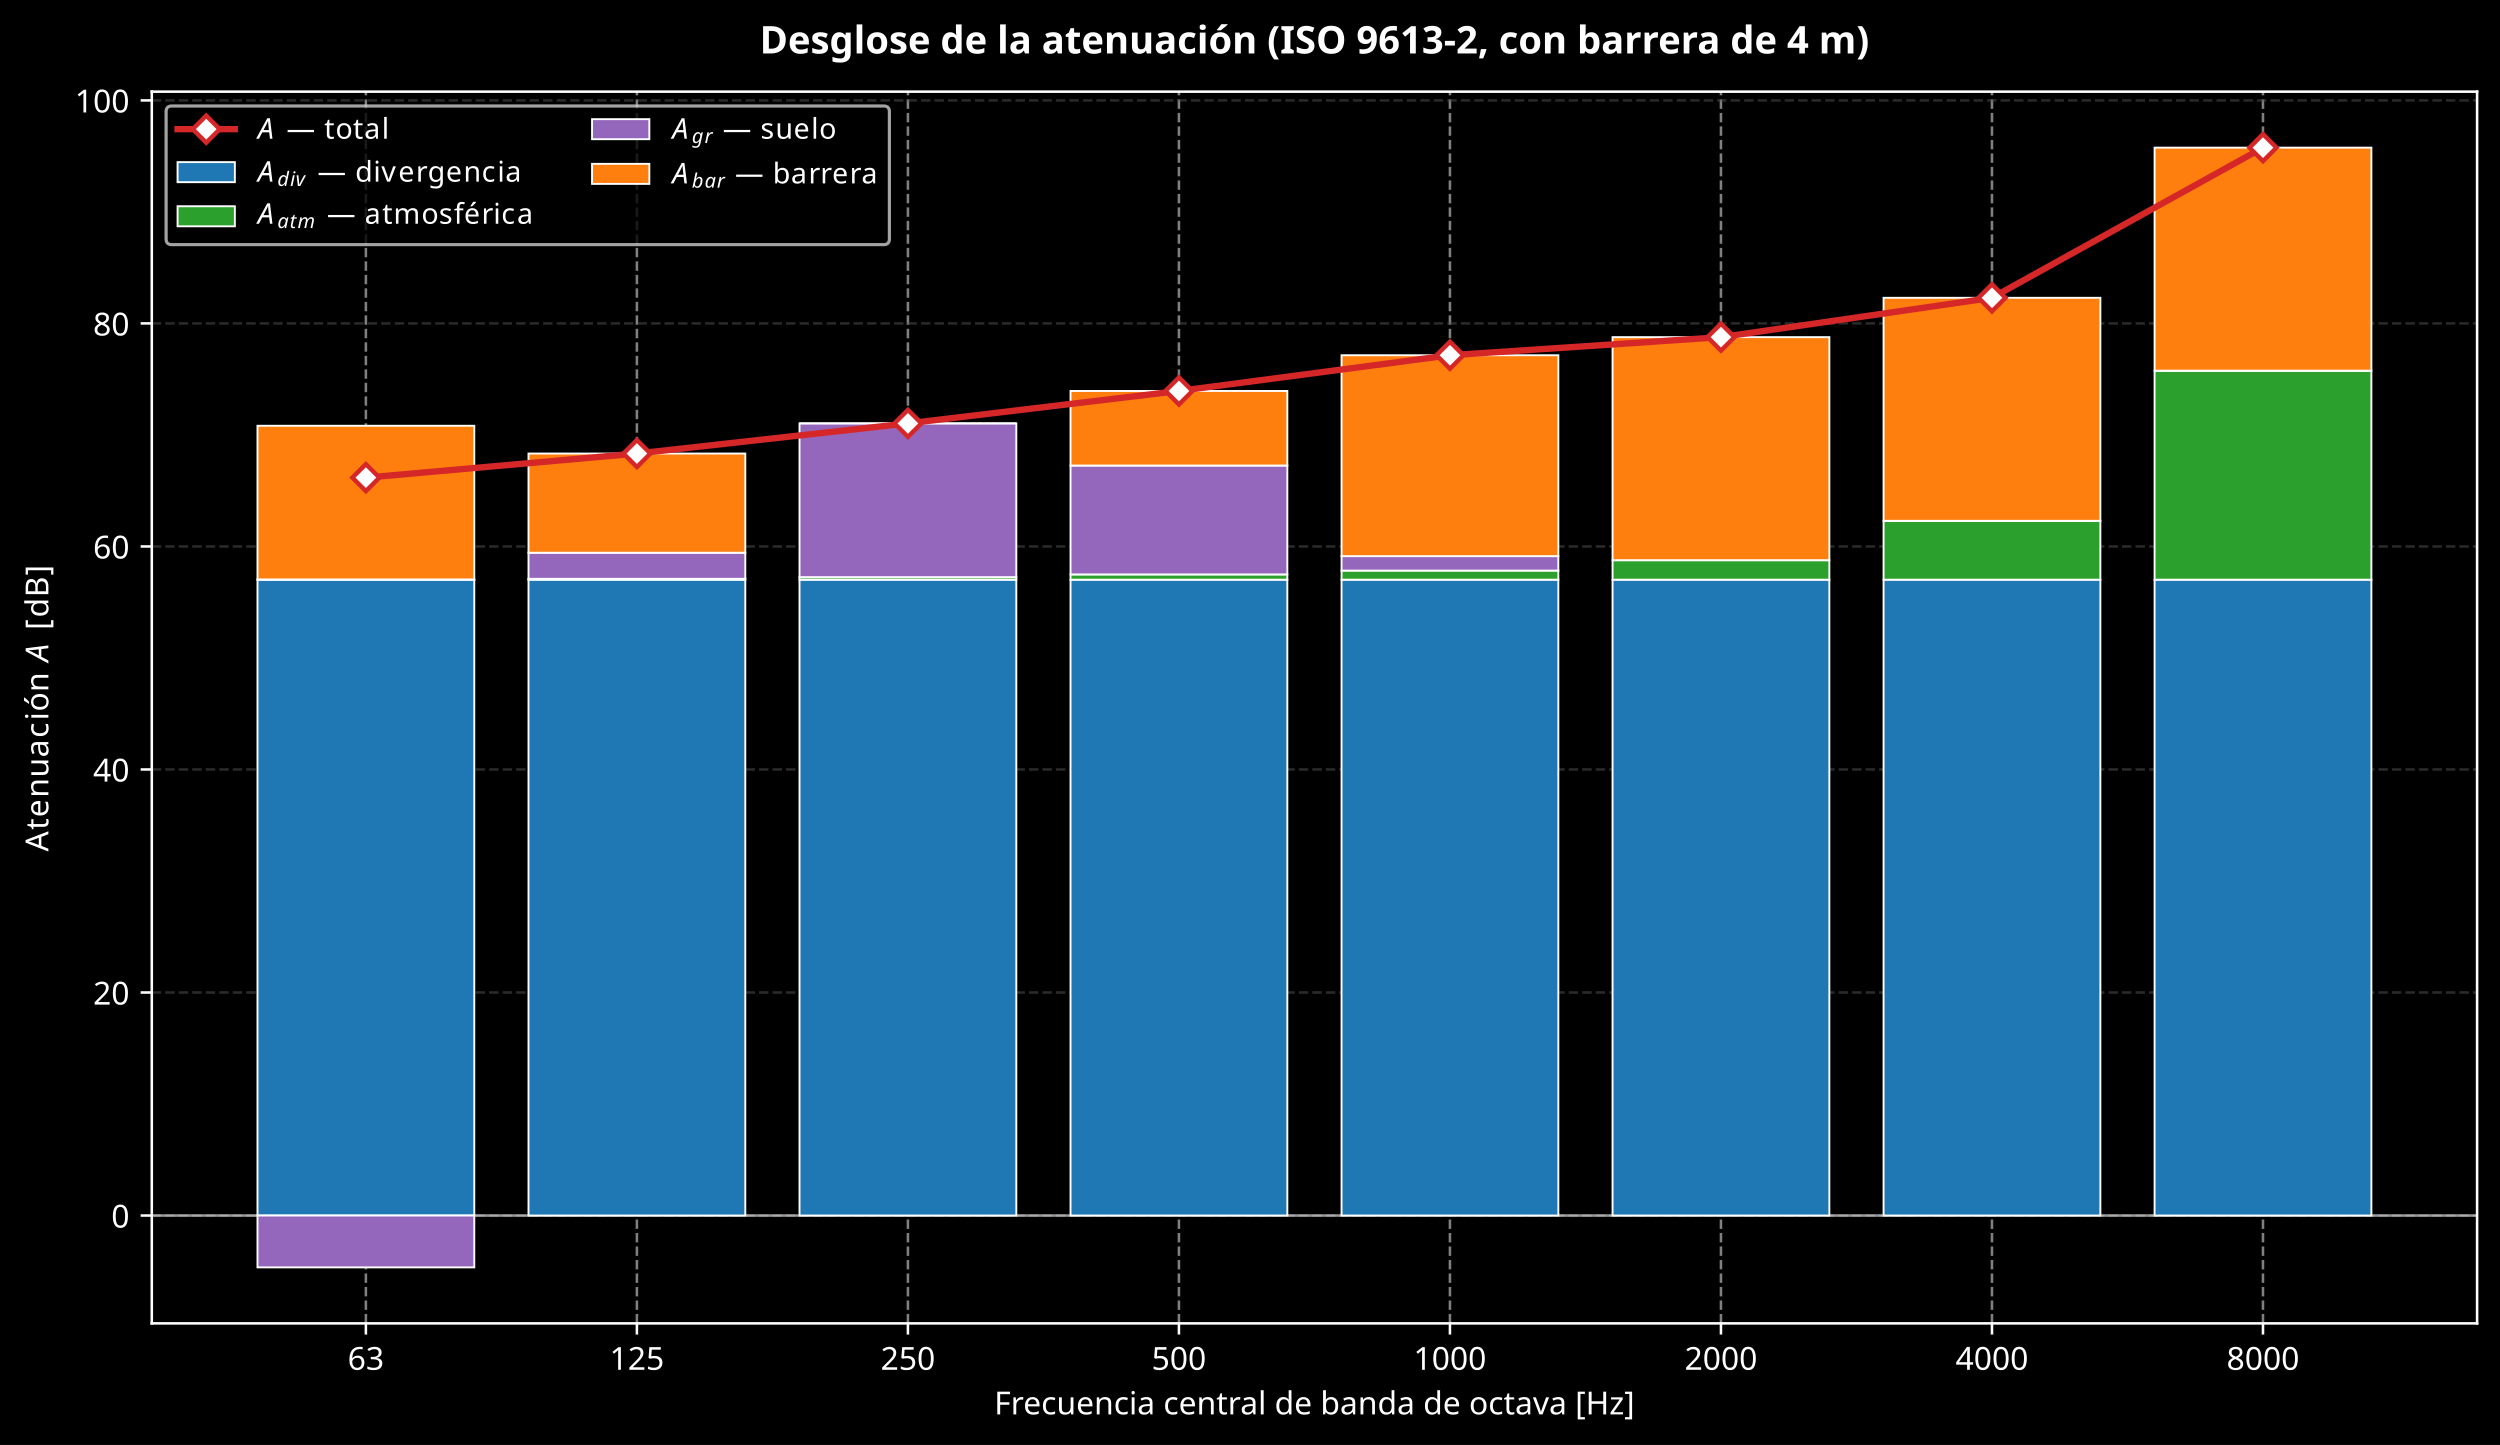
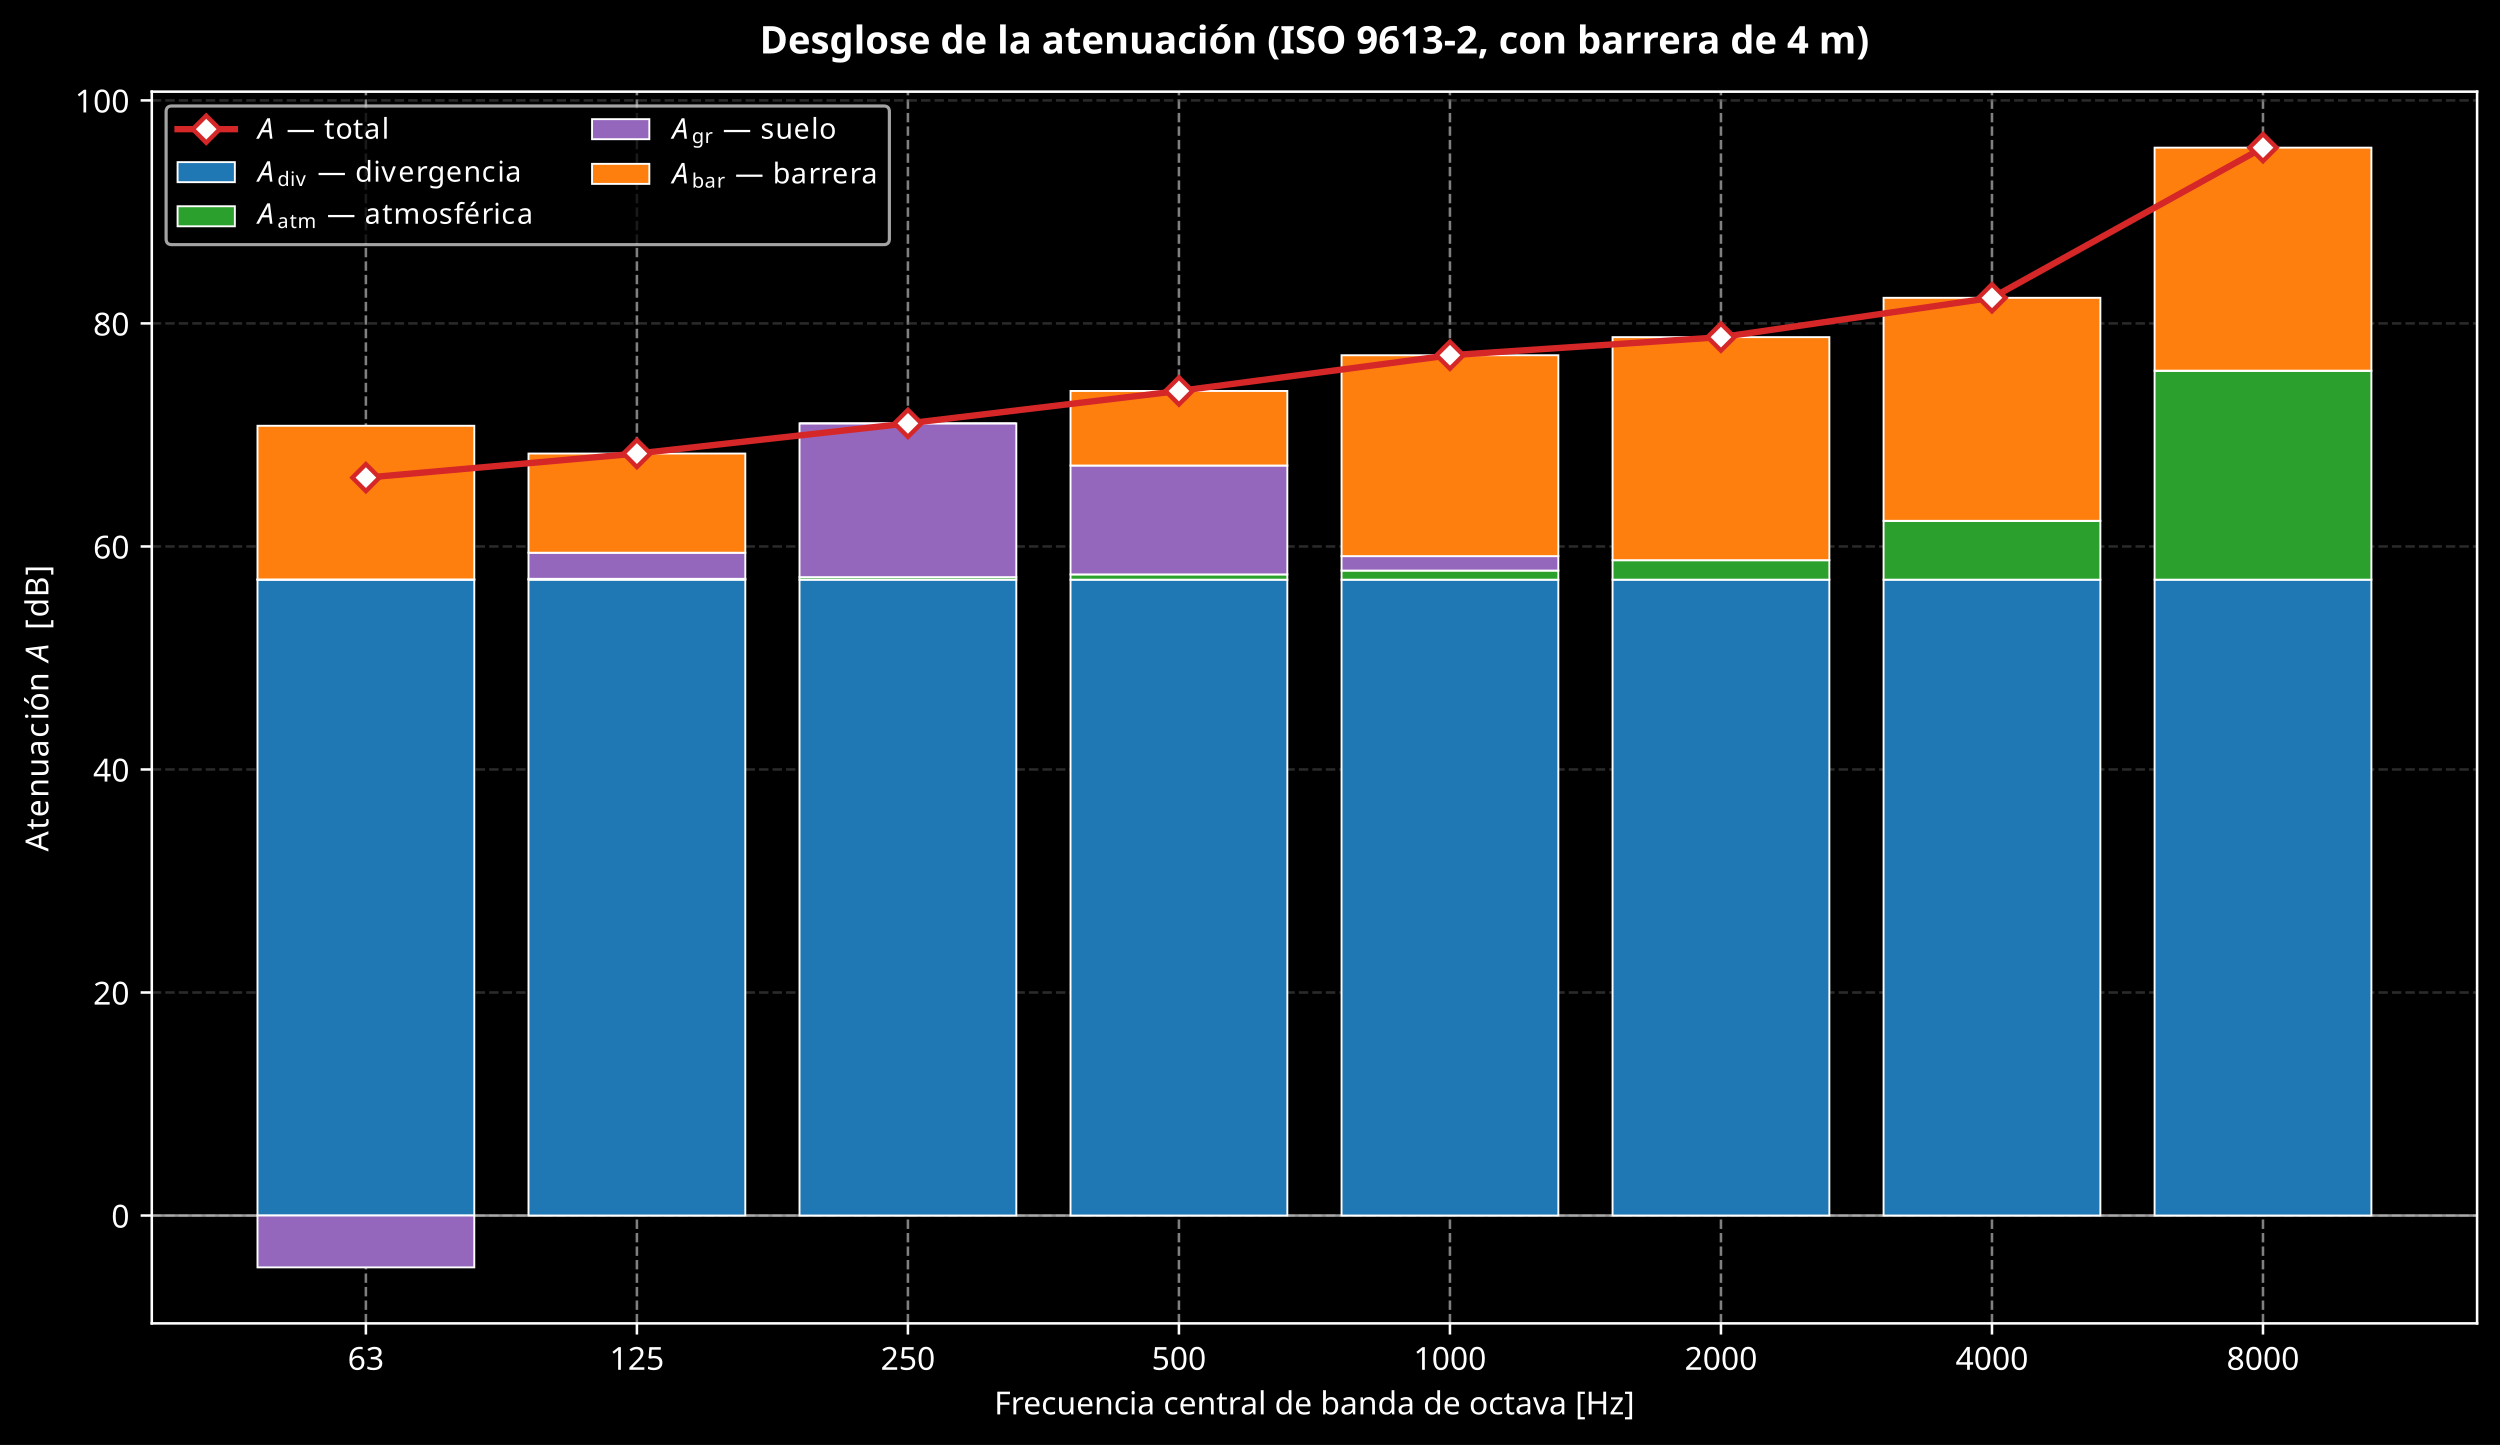
<svg xmlns="http://www.w3.org/2000/svg" xmlns:xlink="http://www.w3.org/1999/xlink" width="785.487pt" height="453.997pt" viewBox="0 0 785.487 453.997" version="1.1">
  <defs>
    <style type="text/css">*{stroke-linejoin: round; stroke-linecap: butt}</style>
  </defs>
  <g id="figure_1">
    <g id="patch_1">
      <path d="M 0 453.997  L 785.487 453.997  L 785.487 0  L 0 0  z " />
    </g>
    <g id="axes_1">
      <g id="patch_2">
        <path d="M 47.69 415.796  L 778.288 415.796  L 778.288 28.798  L 47.69 28.798  z " />
      </g>
      <g id="matplotlib.axis_1">
        <g id="xtick_1">
          <g id="line2d_1">
            <path d="M 114.959 415.796  L 114.959 28.798  " clip-path="url(#pddff5c7320)" style="fill: none; stroke-dasharray: 2.96,1.28; stroke-dashoffset: 0; stroke: #ffffff; stroke-opacity: 0.5; stroke-width: 0.8" />
          </g>
          <g id="line2d_2">
            <defs>
              <path id="m8d14ee1197" d="M 0 0  L 0 3.5  " style="stroke: #ffffff; stroke-width: 0.8" />
            </defs>
            <g>
              <use xlink:href="#m8d14ee1197" x="114.959" y="415.796" style="fill: #ffffff; stroke: #ffffff; stroke-width: 0.8" />
            </g>
          </g>
          <g id="text_1">
            <text style="font-size: 10px; font-family: sans-serif; text-anchor: middle; fill: #ffffff" x="114.959" y="430.393" transform="rotate(-0 114.9593 430.3934)">63</text>
          </g>
        </g>
        <g id="xtick_2">
          <g id="line2d_3">
            <path d="M 200.111 415.796  L 200.111 28.798  " clip-path="url(#pddff5c7320)" style="fill: none; stroke-dasharray: 2.96,1.28; stroke-dashoffset: 0; stroke: #ffffff; stroke-opacity: 0.5; stroke-width: 0.8" />
          </g>
          <g id="line2d_4">
            <g>
              <use xlink:href="#m8d14ee1197" x="200.111" y="415.796" style="fill: #ffffff; stroke: #ffffff; stroke-width: 0.8" />
            </g>
          </g>
          <g id="text_2">
            <text style="font-size: 10px; font-family: sans-serif; text-anchor: middle; fill: #ffffff" x="200.111" y="430.393" transform="rotate(-0 200.1106 430.3934)">125</text>
          </g>
        </g>
        <g id="xtick_3">
          <g id="line2d_5">
            <path d="M 285.262 415.796  L 285.262 28.798  " clip-path="url(#pddff5c7320)" style="fill: none; stroke-dasharray: 2.96,1.28; stroke-dashoffset: 0; stroke: #ffffff; stroke-opacity: 0.5; stroke-width: 0.8" />
          </g>
          <g id="line2d_6">
            <g>
              <use xlink:href="#m8d14ee1197" x="285.262" y="415.796" style="fill: #ffffff; stroke: #ffffff; stroke-width: 0.8" />
            </g>
          </g>
          <g id="text_3">
            <text style="font-size: 10px; font-family: sans-serif; text-anchor: middle; fill: #ffffff" x="285.262" y="430.393" transform="rotate(-0 285.2618 430.3934)">250</text>
          </g>
        </g>
        <g id="xtick_4">
          <g id="line2d_7">
            <path d="M 370.413 415.796  L 370.413 28.798  " clip-path="url(#pddff5c7320)" style="fill: none; stroke-dasharray: 2.96,1.28; stroke-dashoffset: 0; stroke: #ffffff; stroke-opacity: 0.5; stroke-width: 0.8" />
          </g>
          <g id="line2d_8">
            <g>
              <use xlink:href="#m8d14ee1197" x="370.413" y="415.796" style="fill: #ffffff; stroke: #ffffff; stroke-width: 0.8" />
            </g>
          </g>
          <g id="text_4">
            <text style="font-size: 10px; font-family: sans-serif; text-anchor: middle; fill: #ffffff" x="370.413" y="430.393" transform="rotate(-0 370.4131 430.3934)">500</text>
          </g>
        </g>
        <g id="xtick_5">
          <g id="line2d_9">
            <path d="M 455.564 415.796  L 455.564 28.798  " clip-path="url(#pddff5c7320)" style="fill: none; stroke-dasharray: 2.96,1.28; stroke-dashoffset: 0; stroke: #ffffff; stroke-opacity: 0.5; stroke-width: 0.8" />
          </g>
          <g id="line2d_10">
            <g>
              <use xlink:href="#m8d14ee1197" x="455.564" y="415.796" style="fill: #ffffff; stroke: #ffffff; stroke-width: 0.8" />
            </g>
          </g>
          <g id="text_5">
            <text style="font-size: 10px; font-family: sans-serif; text-anchor: middle; fill: #ffffff" x="455.564" y="430.393" transform="rotate(-0 455.5643 430.3934)">1000</text>
          </g>
        </g>
        <g id="xtick_6">
          <g id="line2d_11">
            <path d="M 540.716 415.796  L 540.716 28.798  " clip-path="url(#pddff5c7320)" style="fill: none; stroke-dasharray: 2.96,1.28; stroke-dashoffset: 0; stroke: #ffffff; stroke-opacity: 0.5; stroke-width: 0.8" />
          </g>
          <g id="line2d_12">
            <g>
              <use xlink:href="#m8d14ee1197" x="540.716" y="415.796" style="fill: #ffffff; stroke: #ffffff; stroke-width: 0.8" />
            </g>
          </g>
          <g id="text_6">
            <text style="font-size: 10px; font-family: sans-serif; text-anchor: middle; fill: #ffffff" x="540.716" y="430.393" transform="rotate(-0 540.7155 430.3934)">2000</text>
          </g>
        </g>
        <g id="xtick_7">
          <g id="line2d_13">
            <path d="M 625.867 415.796  L 625.867 28.798  " clip-path="url(#pddff5c7320)" style="fill: none; stroke-dasharray: 2.96,1.28; stroke-dashoffset: 0; stroke: #ffffff; stroke-opacity: 0.5; stroke-width: 0.8" />
          </g>
          <g id="line2d_14">
            <g>
              <use xlink:href="#m8d14ee1197" x="625.867" y="415.796" style="fill: #ffffff; stroke: #ffffff; stroke-width: 0.8" />
            </g>
          </g>
          <g id="text_7">
            <text style="font-size: 10px; font-family: sans-serif; text-anchor: middle; fill: #ffffff" x="625.867" y="430.393" transform="rotate(-0 625.8668 430.3934)">4000</text>
          </g>
        </g>
        <g id="xtick_8">
          <g id="line2d_15">
            <path d="M 711.018 415.796  L 711.018 28.798  " clip-path="url(#pddff5c7320)" style="fill: none; stroke-dasharray: 2.96,1.28; stroke-dashoffset: 0; stroke: #ffffff; stroke-opacity: 0.5; stroke-width: 0.8" />
          </g>
          <g id="line2d_16">
            <g>
              <use xlink:href="#m8d14ee1197" x="711.018" y="415.796" style="fill: #ffffff; stroke: #ffffff; stroke-width: 0.8" />
            </g>
          </g>
          <g id="text_8">
            <text style="font-size: 10px; font-family: sans-serif; text-anchor: middle; fill: #ffffff" x="711.018" y="430.393" transform="rotate(-0 711.018 430.3934)">8000</text>
          </g>
        </g>
        <g id="text_9">
          <text style="font-size: 10px; font-family: sans-serif; text-anchor: middle; fill: #ffffff" x="412.989" y="444.394" transform="rotate(-0 412.9887 444.3942)">Frecuencia central de banda de octava [Hz]</text>
        </g>
      </g>
      <g id="matplotlib.axis_2">
        <g id="ytick_1">
          <g id="line2d_17">
            <path d="M 47.69 381.913  L 778.288 381.913  " clip-path="url(#pddff5c7320)" style="fill: none; stroke-dasharray: 2.96,1.28; stroke-dashoffset: 0; stroke: #555555; stroke-opacity: 0.5; stroke-width: 0.8" />
          </g>
          <g id="line2d_18">
            <defs>
              <path id="m5e07181663" d="M 0 0  L -3.5 0  " style="stroke: #ffffff; stroke-width: 0.8" />
            </defs>
            <g>
              <use xlink:href="#m5e07181663" x="47.69" y="381.913" style="fill: #ffffff; stroke: #ffffff; stroke-width: 0.8" />
            </g>
          </g>
          <g id="text_10">
            <text style="font-size: 10px; font-family: sans-serif; text-anchor: end; fill: #ffffff" x="40.69" y="385.712" transform="rotate(-0 40.68984 385.7117)">0</text>
          </g>
        </g>
        <g id="ytick_2">
          <g id="line2d_19">
            <path d="M 47.69 311.839  L 778.288 311.839  " clip-path="url(#pddff5c7320)" style="fill: none; stroke-dasharray: 2.96,1.28; stroke-dashoffset: 0; stroke: #555555; stroke-opacity: 0.5; stroke-width: 0.8" />
          </g>
          <g id="line2d_20">
            <g>
              <use xlink:href="#m5e07181663" x="47.69" y="311.839" style="fill: #ffffff; stroke: #ffffff; stroke-width: 0.8" />
            </g>
          </g>
          <g id="text_11">
            <text style="font-size: 10px; font-family: sans-serif; text-anchor: end; fill: #ffffff" x="40.69" y="315.638" transform="rotate(-0 40.68984 315.6381)">20</text>
          </g>
        </g>
        <g id="ytick_3">
          <g id="line2d_21">
            <path d="M 47.69 241.766  L 778.288 241.766  " clip-path="url(#pddff5c7320)" style="fill: none; stroke-dasharray: 2.96,1.28; stroke-dashoffset: 0; stroke: #555555; stroke-opacity: 0.5; stroke-width: 0.8" />
          </g>
          <g id="line2d_22">
            <g>
              <use xlink:href="#m5e07181663" x="47.69" y="241.766" style="fill: #ffffff; stroke: #ffffff; stroke-width: 0.8" />
            </g>
          </g>
          <g id="text_12">
            <text style="font-size: 10px; font-family: sans-serif; text-anchor: end; fill: #ffffff" x="40.69" y="245.565" transform="rotate(-0 40.68984 245.5646)">40</text>
          </g>
        </g>
        <g id="ytick_4">
          <g id="line2d_23">
            <path d="M 47.69 171.692  L 778.288 171.692  " clip-path="url(#pddff5c7320)" style="fill: none; stroke-dasharray: 2.96,1.28; stroke-dashoffset: 0; stroke: #555555; stroke-opacity: 0.5; stroke-width: 0.8" />
          </g>
          <g id="line2d_24">
            <g>
              <use xlink:href="#m5e07181663" x="47.69" y="171.692" style="fill: #ffffff; stroke: #ffffff; stroke-width: 0.8" />
            </g>
          </g>
          <g id="text_13">
            <text style="font-size: 10px; font-family: sans-serif; text-anchor: end; fill: #ffffff" x="40.69" y="175.491" transform="rotate(-0 40.68984 175.491)">60</text>
          </g>
        </g>
        <g id="ytick_5">
          <g id="line2d_25">
            <path d="M 47.69 101.619  L 778.288 101.619  " clip-path="url(#pddff5c7320)" style="fill: none; stroke-dasharray: 2.96,1.28; stroke-dashoffset: 0; stroke: #555555; stroke-opacity: 0.5; stroke-width: 0.8" />
          </g>
          <g id="line2d_26">
            <g>
              <use xlink:href="#m5e07181663" x="47.69" y="101.619" style="fill: #ffffff; stroke: #ffffff; stroke-width: 0.8" />
            </g>
          </g>
          <g id="text_14">
            <text style="font-size: 10px; font-family: sans-serif; text-anchor: end; fill: #ffffff" x="40.69" y="105.417" transform="rotate(-0 40.68984 105.4174)">80</text>
          </g>
        </g>
        <g id="ytick_6">
          <g id="line2d_27">
            <path d="M 47.69 31.545  L 778.288 31.545  " clip-path="url(#pddff5c7320)" style="fill: none; stroke-dasharray: 2.96,1.28; stroke-dashoffset: 0; stroke: #555555; stroke-opacity: 0.5; stroke-width: 0.8" />
          </g>
          <g id="line2d_28">
            <g>
              <use xlink:href="#m5e07181663" x="47.69" y="31.545" style="fill: #ffffff; stroke: #ffffff; stroke-width: 0.8" />
            </g>
          </g>
          <g id="text_15">
            <text style="font-size: 10px; font-family: sans-serif; text-anchor: end; fill: #ffffff" x="40.69" y="35.344" transform="rotate(-0 40.68984 35.34386)">100</text>
          </g>
        </g>
        <g id="text_16">
          <g style="fill: #ffffff" transform="translate(15.2 267.547) rotate(-90)">
            <text>
              <tspan x="0" y="-0" style="font-size: 10px; font-family: sans-serif; fill: #ffffff">A</tspan>
              <tspan x="6.841" y="-0" style="font-size: 10px; font-family: sans-serif; fill: #ffffff">t</tspan>
              <tspan x="10.762" y="-0" style="font-size: 10px; font-family: sans-serif; fill: #ffffff">e</tspan>
              <tspan x="16.914" y="-0" style="font-size: 10px; font-family: sans-serif; fill: #ffffff">n</tspan>
              <tspan x="23.252" y="-0" style="font-size: 10px; font-family: sans-serif; fill: #ffffff">u</tspan>
              <tspan x="29.59" y="-0" style="font-size: 10px; font-family: sans-serif; fill: #ffffff">a</tspan>
              <tspan x="35.718" y="-0" style="font-size: 10px; font-family: sans-serif; fill: #ffffff">c</tspan>
              <tspan x="41.216" y="-0" style="font-size: 10px; font-family: sans-serif; fill: #ffffff">i</tspan>
              <tspan x="43.994" y="-0" style="font-size: 10px; font-family: sans-serif; fill: #ffffff">ó</tspan>
              <tspan x="50.112" y="-0" style="font-size: 10px; font-family: sans-serif; fill: #ffffff">n</tspan>
              <tspan x="56.45" y="-0" style="font-size: 10px; font-family: sans-serif; fill: #ffffff"> </tspan>
              <tspan x="66.47" y="-0" style="font-size: 10px; font-family: sans-serif; fill: #ffffff"> </tspan>
              <tspan x="69.648" y="-0" style="font-size: 10px; font-family: sans-serif; fill: #ffffff">[</tspan>
              <tspan x="73.55" y="-0" style="font-size: 10px; font-family: sans-serif; fill: #ffffff">d</tspan>
              <tspan x="79.897" y="-0" style="font-size: 10px; font-family: sans-serif; fill: #ffffff">B</tspan>
              <tspan x="86.758" y="-0" style="font-size: 10px; font-family: sans-serif; fill: #ffffff">]</tspan>
              <tspan x="59.629" y="-0" style="font-style: oblique; font-size: 10px; font-family: sans-serif; fill: #ffffff">A</tspan>
            </text>
          </g>
        </g>
      </g>
      <g id="line2d_29">
        <path d="M 47.69 381.913  L 778.288 381.913  " clip-path="url(#pddff5c7320)" style="fill: none; stroke: #ffffff; stroke-opacity: 0.6; stroke-width: 0.8; stroke-linecap: square" />
      </g>
      <g id="patch_3">
        <path d="M 47.69 415.796  L 47.69 28.798  " style="fill: none; stroke: #ffffff; stroke-width: 0.8; stroke-linejoin: miter; stroke-linecap: square" />
      </g>
      <g id="patch_4">
        <path d="M 778.288 415.796  L 778.288 28.798  " style="fill: none; stroke: #ffffff; stroke-width: 0.8; stroke-linejoin: miter; stroke-linecap: square" />
      </g>
      <g id="patch_5">
        <path d="M 47.69 415.796  L 778.288 415.796  " style="fill: none; stroke: #ffffff; stroke-width: 0.8; stroke-linejoin: miter; stroke-linecap: square" />
      </g>
      <g id="patch_6">
        <path d="M 47.69 28.798  L 778.288 28.798  " style="fill: none; stroke: #ffffff; stroke-width: 0.8; stroke-linejoin: miter; stroke-linecap: square" />
      </g>
      <g id="patch_7">
        <path d="M 80.899 381.913  L 149.02 381.913  L 149.02 182.131  L 80.899 182.131  z " clip-path="url(#pddff5c7320)" style="fill: #1f77b4; stroke: #ffffff; stroke-width: 0.6; stroke-linejoin: miter" />
      </g>
      <g id="patch_8">
        <path d="M 166.05 381.913  L 234.171 381.913  L 234.171 182.131  L 166.05 182.131  z " clip-path="url(#pddff5c7320)" style="fill: #1f77b4; stroke: #ffffff; stroke-width: 0.6; stroke-linejoin: miter" />
      </g>
      <g id="patch_9">
        <path d="M 251.201 381.913  L 319.322 381.913  L 319.322 182.131  L 251.201 182.131  z " clip-path="url(#pddff5c7320)" style="fill: #1f77b4; stroke: #ffffff; stroke-width: 0.6; stroke-linejoin: miter" />
      </g>
      <g id="patch_10">
        <path d="M 336.353 381.913  L 404.474 381.913  L 404.474 182.131  L 336.353 182.131  z " clip-path="url(#pddff5c7320)" style="fill: #1f77b4; stroke: #ffffff; stroke-width: 0.6; stroke-linejoin: miter" />
      </g>
      <g id="patch_11">
        <path d="M 421.504 381.913  L 489.625 381.913  L 489.625 182.131  L 421.504 182.131  z " clip-path="url(#pddff5c7320)" style="fill: #1f77b4; stroke: #ffffff; stroke-width: 0.6; stroke-linejoin: miter" />
      </g>
      <g id="patch_12">
        <path d="M 506.655 381.913  L 574.776 381.913  L 574.776 182.131  L 506.655 182.131  z " clip-path="url(#pddff5c7320)" style="fill: #1f77b4; stroke: #ffffff; stroke-width: 0.6; stroke-linejoin: miter" />
      </g>
      <g id="patch_13">
        <path d="M 591.806 381.913  L 659.927 381.913  L 659.927 182.131  L 591.806 182.131  z " clip-path="url(#pddff5c7320)" style="fill: #1f77b4; stroke: #ffffff; stroke-width: 0.6; stroke-linejoin: miter" />
      </g>
      <g id="patch_14">
        <path d="M 676.958 381.913  L 745.079 381.913  L 745.079 182.131  L 676.958 182.131  z " clip-path="url(#pddff5c7320)" style="fill: #1f77b4; stroke: #ffffff; stroke-width: 0.6; stroke-linejoin: miter" />
      </g>
      <g id="patch_15">
        <path d="M 80.899 182.131  L 149.02 182.131  L 149.02 182.058  L 80.899 182.058  z " clip-path="url(#pddff5c7320)" style="fill: #2ca02c; stroke: #ffffff; stroke-width: 0.6; stroke-linejoin: miter" />
      </g>
      <g id="patch_16">
        <path d="M 166.05 182.131  L 234.171 182.131  L 234.171 181.864  L 166.05 181.864  z " clip-path="url(#pddff5c7320)" style="fill: #2ca02c; stroke: #ffffff; stroke-width: 0.6; stroke-linejoin: miter" />
      </g>
      <g id="patch_17">
        <path d="M 251.201 182.131  L 319.322 182.131  L 319.322 181.338  L 251.201 181.338  z " clip-path="url(#pddff5c7320)" style="fill: #2ca02c; stroke: #ffffff; stroke-width: 0.6; stroke-linejoin: miter" />
      </g>
      <g id="patch_18">
        <path d="M 336.353 182.131  L 404.474 182.131  L 404.474 180.475  L 336.353 180.475  z " clip-path="url(#pddff5c7320)" style="fill: #2ca02c; stroke: #ffffff; stroke-width: 0.6; stroke-linejoin: miter" />
      </g>
      <g id="patch_19">
        <path d="M 421.504 182.131  L 489.625 182.131  L 489.625 179.273  L 421.504 179.273  z " clip-path="url(#pddff5c7320)" style="fill: #2ca02c; stroke: #ffffff; stroke-width: 0.6; stroke-linejoin: miter" />
      </g>
      <g id="patch_20">
        <path d="M 506.655 182.131  L 574.776 182.131  L 574.776 176.001  L 506.655 176.001  z " clip-path="url(#pddff5c7320)" style="fill: #2ca02c; stroke: #ffffff; stroke-width: 0.6; stroke-linejoin: miter" />
      </g>
      <g id="patch_21">
        <path d="M 591.806 182.131  L 659.927 182.131  L 659.927 163.642  L 591.806 163.642  z " clip-path="url(#pddff5c7320)" style="fill: #2ca02c; stroke: #ffffff; stroke-width: 0.6; stroke-linejoin: miter" />
      </g>
      <g id="patch_22">
        <path d="M 676.958 182.131  L 745.079 182.131  L 745.079 116.462  L 676.958 116.462  z " clip-path="url(#pddff5c7320)" style="fill: #2ca02c; stroke: #ffffff; stroke-width: 0.6; stroke-linejoin: miter" />
      </g>
      <g id="patch_23">
        <path d="M 80.899 381.913  L 149.02 381.913  L 149.02 398.205  L 80.899 398.205  z " clip-path="url(#pddff5c7320)" style="fill: #9467bd; stroke: #ffffff; stroke-width: 0.6; stroke-linejoin: miter" />
      </g>
      <g id="patch_24">
        <path d="M 166.05 181.864  L 234.171 181.864  L 234.171 173.663  L 166.05 173.663  z " clip-path="url(#pddff5c7320)" style="fill: #9467bd; stroke: #ffffff; stroke-width: 0.6; stroke-linejoin: miter" />
      </g>
      <g id="patch_25">
        <path d="M 251.201 181.338  L 319.322 181.338  L 319.322 133.023  L 251.201 133.023  z " clip-path="url(#pddff5c7320)" style="fill: #9467bd; stroke: #ffffff; stroke-width: 0.6; stroke-linejoin: miter" />
      </g>
      <g id="patch_26">
        <path d="M 336.353 180.475  L 404.474 180.475  L 404.474 146.265  L 336.353 146.265  z " clip-path="url(#pddff5c7320)" style="fill: #9467bd; stroke: #ffffff; stroke-width: 0.6; stroke-linejoin: miter" />
      </g>
      <g id="patch_27">
        <path d="M 421.504 179.273  L 489.625 179.273  L 489.625 174.733  L 421.504 174.733  z " clip-path="url(#pddff5c7320)" style="fill: #9467bd; stroke: #ffffff; stroke-width: 0.6; stroke-linejoin: miter" />
      </g>
      <g id="patch_28">
        <path d="M 506.655 176.001  L 574.776 176.001  L 574.776 176.001  L 506.655 176.001  z " clip-path="url(#pddff5c7320)" style="fill: #9467bd; stroke: #ffffff; stroke-width: 0.6; stroke-linejoin: miter" />
      </g>
      <g id="patch_29">
        <path d="M 591.806 163.642  L 659.927 163.642  L 659.927 163.642  L 591.806 163.642  z " clip-path="url(#pddff5c7320)" style="fill: #9467bd; stroke: #ffffff; stroke-width: 0.6; stroke-linejoin: miter" />
      </g>
      <g id="patch_30">
        <path d="M 676.958 116.462  L 745.079 116.462  L 745.079 116.462  L 676.958 116.462  z " clip-path="url(#pddff5c7320)" style="fill: #9467bd; stroke: #ffffff; stroke-width: 0.6; stroke-linejoin: miter" />
      </g>
      <g id="patch_31">
        <path d="M 80.899 182.058  L 149.02 182.058  L 149.02 133.774  L 80.899 133.774  z " clip-path="url(#pddff5c7320)" style="fill: #ff7f0e; stroke: #ffffff; stroke-width: 0.6; stroke-linejoin: miter" />
      </g>
      <g id="patch_32">
        <path d="M 166.05 173.663  L 234.171 173.663  L 234.171 142.5  L 166.05 142.5  z " clip-path="url(#pddff5c7320)" style="fill: #ff7f0e; stroke: #ffffff; stroke-width: 0.6; stroke-linejoin: miter" />
      </g>
      <g id="patch_33">
        <path d="M 251.201 133.023  L 319.322 133.023  L 319.322 133.023  L 251.201 133.023  z " clip-path="url(#pddff5c7320)" style="fill: #ff7f0e; stroke: #ffffff; stroke-width: 0.6; stroke-linejoin: miter" />
      </g>
      <g id="patch_34">
        <path d="M 336.353 146.265  L 404.474 146.265  L 404.474 122.839  L 336.353 122.839  z " clip-path="url(#pddff5c7320)" style="fill: #ff7f0e; stroke: #ffffff; stroke-width: 0.6; stroke-linejoin: miter" />
      </g>
      <g id="patch_35">
        <path d="M 421.504 174.733  L 489.625 174.733  L 489.625 111.615  L 421.504 111.615  z " clip-path="url(#pddff5c7320)" style="fill: #ff7f0e; stroke: #ffffff; stroke-width: 0.6; stroke-linejoin: miter" />
      </g>
      <g id="patch_36">
        <path d="M 506.655 176.001  L 574.776 176.001  L 574.776 105.927  L 506.655 105.927  z " clip-path="url(#pddff5c7320)" style="fill: #ff7f0e; stroke: #ffffff; stroke-width: 0.6; stroke-linejoin: miter" />
      </g>
      <g id="patch_37">
        <path d="M 591.806 163.642  L 659.927 163.642  L 659.927 93.568  L 591.806 93.568  z " clip-path="url(#pddff5c7320)" style="fill: #ff7f0e; stroke: #ffffff; stroke-width: 0.6; stroke-linejoin: miter" />
      </g>
      <g id="patch_38">
        <path d="M 676.958 116.462  L 745.079 116.462  L 745.079 46.389  L 676.958 46.389  z " clip-path="url(#pddff5c7320)" style="fill: #ff7f0e; stroke: #ffffff; stroke-width: 0.6; stroke-linejoin: miter" />
      </g>
      <g id="text_17">
        <text style="font-weight: 700; font-size: 12px; font-family: sans-serif; text-anchor: middle; fill: #ffffff" x="412.989" y="16.798" transform="rotate(-0 412.9887 16.79812)">Desglose de la atenuación (ISO 9613-2, con barrera de 4 m)</text>
      </g>
      <g id="line2d_30">
        <path d="M 114.959 150.066  L 200.111 142.5  L 285.262 133.023  L 370.413 122.839  L 455.564 111.615  L 540.716 105.927  L 625.867 93.568  L 711.018 46.389  " clip-path="url(#pddff5c7320)" style="fill: none; stroke: #d62728; stroke-width: 2; stroke-linecap: square" />
        <defs>
          <path id="mbc85dbed72" d="M -0 4.243  L 4.243 0  L 0 -4.243  L -4.243 -0  z " style="stroke: #d62728; stroke-width: 1.4; stroke-linejoin: miter" />
        </defs>
        <g clip-path="url(#pddff5c7320)">
          <use xlink:href="#mbc85dbed72" x="114.959" y="150.066" style="fill: #ffffff; stroke: #d62728; stroke-width: 1.4; stroke-linejoin: miter" />
          <use xlink:href="#mbc85dbed72" x="200.111" y="142.5" style="fill: #ffffff; stroke: #d62728; stroke-width: 1.4; stroke-linejoin: miter" />
          <use xlink:href="#mbc85dbed72" x="285.262" y="133.023" style="fill: #ffffff; stroke: #d62728; stroke-width: 1.4; stroke-linejoin: miter" />
          <use xlink:href="#mbc85dbed72" x="370.413" y="122.839" style="fill: #ffffff; stroke: #d62728; stroke-width: 1.4; stroke-linejoin: miter" />
          <use xlink:href="#mbc85dbed72" x="455.564" y="111.615" style="fill: #ffffff; stroke: #d62728; stroke-width: 1.4; stroke-linejoin: miter" />
          <use xlink:href="#mbc85dbed72" x="540.716" y="105.927" style="fill: #ffffff; stroke: #d62728; stroke-width: 1.4; stroke-linejoin: miter" />
          <use xlink:href="#mbc85dbed72" x="625.867" y="93.568" style="fill: #ffffff; stroke: #d62728; stroke-width: 1.4; stroke-linejoin: miter" />
          <use xlink:href="#mbc85dbed72" x="711.018" y="46.389" style="fill: #ffffff; stroke: #d62728; stroke-width: 1.4; stroke-linejoin: miter" />
        </g>
      </g>
      <g id="legend_1">
        <g id="patch_39">
          <path d="M 53.99 76.864  L 277.64 76.864  Q 279.44 76.864 279.44 75.064  L 279.44 35.098  Q 279.44 33.298 277.64 33.298  L 53.99 33.298  Q 52.19 33.298 52.19 35.098  L 52.19 75.064  Q 52.19 76.864 53.99 76.864  z " style="opacity: 0.8; stroke: #cccccc; stroke-linejoin: miter" />
        </g>
        <g id="line2d_31">
          <path d="M 55.79 40.588  L 64.79 40.588  L 73.79 40.588  " style="fill: none; stroke: #d62728; stroke-width: 2; stroke-linecap: square" />
          <g>
            <use xlink:href="#mbc85dbed72" x="64.79" y="40.588" style="fill: #ffffff; stroke: #d62728; stroke-width: 1.4; stroke-linejoin: miter" />
          </g>
        </g>
        <g id="text_18">
          <g style="fill: #ffffff" transform="translate(80.98984 43.73812)">
            <text>
              <tspan x="0" y="-0.156" style="font-style: oblique; font-size: 9px; font-family: sans-serif; fill: #ffffff">A</tspan>
              <tspan x="6.157" y="-0.156" style="font-size: 9px; font-family: sans-serif; fill: #ffffff"> </tspan>
              <tspan x="18.018" y="-0.156" style="font-size: 9px; font-family: sans-serif; fill: #ffffff"> </tspan>
              <tspan x="20.878" y="-0.156" style="font-size: 9px; font-family: sans-serif; fill: #ffffff">t</tspan>
              <tspan x="24.407" y="-0.156" style="font-size: 9px; font-family: sans-serif; fill: #ffffff">o</tspan>
              <tspan x="29.914" y="-0.156" style="font-size: 9px; font-family: sans-serif; fill: #ffffff">t</tspan>
              <tspan x="33.442" y="-0.156" style="font-size: 9px; font-family: sans-serif; fill: #ffffff">a</tspan>
              <tspan x="38.958" y="-0.156" style="font-size: 9px; font-family: sans-serif; fill: #ffffff">l</tspan>
              <tspan x="9.018" y="-0.156" style="font-size: 9px; font-family: sans-serif; fill: #ffffff">—</tspan>
            </text>
          </g>
        </g>
        <g id="patch_40">
          <path d="M 55.79 57.24  L 73.79 57.24  L 73.79 50.94  L 55.79 50.94  z " style="fill: #1f77b4; stroke: #ffffff; stroke-width: 0.6; stroke-linejoin: miter" />
        </g>
        <g id="text_19">
          <g style="fill: #ffffff" transform="translate(80.98984 57.24023)">
            <text>
              <tspan x="0" y="-0.156" style="font-style: oblique; font-size: 9px; font-family: sans-serif; fill: #ffffff">A</tspan>
-               <tspan x="6.157" y="1.194" style="font-style: oblique; font-size: 6.3px; font-family: sans-serif; fill: #ffffff">d</tspan>
-               <tspan x="10.156" y="1.194" style="font-style: oblique; font-size: 6.3px; font-family: sans-serif; fill: #ffffff">i</tspan>
-               <tspan x="11.906" y="1.194" style="font-style: oblique; font-size: 6.3px; font-family: sans-serif; fill: #ffffff">v</tspan>
+               <tspan x="6.157" y="1.194" style="font-size: 6.3px; font-family: sans-serif; fill: #ffffff">d</tspan>
+               <tspan x="10.156" y="1.194" style="font-size: 6.3px; font-family: sans-serif; fill: #ffffff">i</tspan>
+               <tspan x="11.906" y="1.194" style="font-size: 6.3px; font-family: sans-serif; fill: #ffffff">v</tspan>
              <tspan x="15.881" y="-0.156" style="font-size: 9px; font-family: sans-serif; fill: #ffffff"> </tspan>
              <tspan x="27.741" y="-0.156" style="font-size: 9px; font-family: sans-serif; fill: #ffffff"> </tspan>
              <tspan x="30.602" y="-0.156" style="font-size: 9px; font-family: sans-serif; fill: #ffffff">d</tspan>
              <tspan x="36.315" y="-0.156" style="font-size: 9px; font-family: sans-serif; fill: #ffffff">i</tspan>
              <tspan x="38.816" y="-0.156" style="font-size: 9px; font-family: sans-serif; fill: #ffffff">v</tspan>
              <tspan x="44.142" y="-0.156" style="font-size: 9px; font-family: sans-serif; fill: #ffffff">e</tspan>
              <tspan x="49.679" y="-0.156" style="font-size: 9px; font-family: sans-serif; fill: #ffffff">r</tspan>
              <tspan x="53.379" y="-0.156" style="font-size: 9px; font-family: sans-serif; fill: #ffffff">g</tspan>
              <tspan x="59.092" y="-0.156" style="font-size: 9px; font-family: sans-serif; fill: #ffffff">e</tspan>
              <tspan x="64.629" y="-0.156" style="font-size: 9px; font-family: sans-serif; fill: #ffffff">n</tspan>
              <tspan x="70.333" y="-0.156" style="font-size: 9px; font-family: sans-serif; fill: #ffffff">c</tspan>
              <tspan x="75.281" y="-0.156" style="font-size: 9px; font-family: sans-serif; fill: #ffffff">i</tspan>
              <tspan x="77.782" y="-0.156" style="font-size: 9px; font-family: sans-serif; fill: #ffffff">a</tspan>
              <tspan x="18.741" y="-0.156" style="font-size: 9px; font-family: sans-serif; fill: #ffffff">—</tspan>
            </text>
          </g>
        </g>
        <g id="patch_41">
          <path d="M 55.79 71.102  L 73.79 71.102  L 73.79 64.802  L 55.79 64.802  z " style="fill: #2ca02c; stroke: #ffffff; stroke-width: 0.6; stroke-linejoin: miter" />
        </g>
        <g id="text_20">
          <g style="fill: #ffffff" transform="translate(80.98984 71.10234)">
            <text>
              <tspan x="0" y="-0.797" style="font-style: oblique; font-size: 9px; font-family: sans-serif; fill: #ffffff">A</tspan>
-               <tspan x="6.157" y="0.553" style="font-style: oblique; font-size: 6.3px; font-family: sans-serif; fill: #ffffff">a</tspan>
-               <tspan x="10.017" y="0.553" style="font-style: oblique; font-size: 6.3px; font-family: sans-serif; fill: #ffffff">t</tspan>
-               <tspan x="12.488" y="0.553" style="font-style: oblique; font-size: 6.3px; font-family: sans-serif; fill: #ffffff">m</tspan>
+               <tspan x="6.157" y="0.553" style="font-size: 6.3px; font-family: sans-serif; fill: #ffffff">a</tspan>
+               <tspan x="10.017" y="0.553" style="font-size: 6.3px; font-family: sans-serif; fill: #ffffff">t</tspan>
+               <tspan x="12.488" y="0.553" style="font-size: 6.3px; font-family: sans-serif; fill: #ffffff">m</tspan>
              <tspan x="18.871" y="-0.797" style="font-size: 9px; font-family: sans-serif; fill: #ffffff"> </tspan>
              <tspan x="30.731" y="-0.797" style="font-size: 9px; font-family: sans-serif; fill: #ffffff"> </tspan>
              <tspan x="33.592" y="-0.797" style="font-size: 9px; font-family: sans-serif; fill: #ffffff">a</tspan>
              <tspan x="39.107" y="-0.797" style="font-size: 9px; font-family: sans-serif; fill: #ffffff">t</tspan>
              <tspan x="42.636" y="-0.797" style="font-size: 9px; font-family: sans-serif; fill: #ffffff">m</tspan>
              <tspan x="51.403" y="-0.797" style="font-size: 9px; font-family: sans-serif; fill: #ffffff">o</tspan>
              <tspan x="56.91" y="-0.797" style="font-size: 9px; font-family: sans-serif; fill: #ffffff">s</tspan>
              <tspan x="61.599" y="-0.797" style="font-size: 9px; font-family: sans-serif; fill: #ffffff">f</tspan>
              <tspan x="64.767" y="-0.797" style="font-size: 9px; font-family: sans-serif; fill: #ffffff">é</tspan>
              <tspan x="70.304" y="-0.797" style="font-size: 9px; font-family: sans-serif; fill: #ffffff">r</tspan>
              <tspan x="74.004" y="-0.797" style="font-size: 9px; font-family: sans-serif; fill: #ffffff">i</tspan>
              <tspan x="76.505" y="-0.797" style="font-size: 9px; font-family: sans-serif; fill: #ffffff">c</tspan>
              <tspan x="81.453" y="-0.797" style="font-size: 9px; font-family: sans-serif; fill: #ffffff">a</tspan>
              <tspan x="21.731" y="-0.797" style="font-size: 9px; font-family: sans-serif; fill: #ffffff">—</tspan>
            </text>
          </g>
        </g>
        <g id="patch_42">
          <path d="M 186.02 43.738  L 204.02 43.738  L 204.02 37.438  L 186.02 37.438  z " style="fill: #9467bd; stroke: #ffffff; stroke-width: 0.6; stroke-linejoin: miter" />
        </g>
        <g id="text_21">
          <g style="fill: #ffffff" transform="translate(211.2198 43.73812)">
            <text>
              <tspan x="0" y="-0.156" style="font-style: oblique; font-size: 9px; font-family: sans-serif; fill: #ffffff">A</tspan>
-               <tspan x="6.157" y="1.194" style="font-style: oblique; font-size: 6.3px; font-family: sans-serif; fill: #ffffff">g</tspan>
-               <tspan x="10.156" y="1.194" style="font-style: oblique; font-size: 6.3px; font-family: sans-serif; fill: #ffffff">r</tspan>
+               <tspan x="6.157" y="1.194" style="font-size: 6.3px; font-family: sans-serif; fill: #ffffff">g</tspan>
+               <tspan x="10.156" y="1.194" style="font-size: 6.3px; font-family: sans-serif; fill: #ffffff">r</tspan>
              <tspan x="12.992" y="-0.156" style="font-size: 9px; font-family: sans-serif; fill: #ffffff"> </tspan>
              <tspan x="24.853" y="-0.156" style="font-size: 9px; font-family: sans-serif; fill: #ffffff"> </tspan>
              <tspan x="27.714" y="-0.156" style="font-size: 9px; font-family: sans-serif; fill: #ffffff">s</tspan>
              <tspan x="32.403" y="-0.156" style="font-size: 9px; font-family: sans-serif; fill: #ffffff">u</tspan>
              <tspan x="38.107" y="-0.156" style="font-size: 9px; font-family: sans-serif; fill: #ffffff">e</tspan>
              <tspan x="43.644" y="-0.156" style="font-size: 9px; font-family: sans-serif; fill: #ffffff">l</tspan>
              <tspan x="46.144" y="-0.156" style="font-size: 9px; font-family: sans-serif; fill: #ffffff">o</tspan>
              <tspan x="15.853" y="-0.156" style="font-size: 9px; font-family: sans-serif; fill: #ffffff">—</tspan>
            </text>
          </g>
        </g>
        <g id="patch_43">
          <path d="M 186.02 57.778  L 204.02 57.778  L 204.02 51.478  L 186.02 51.478  z " style="fill: #ff7f0e; stroke: #ffffff; stroke-width: 0.6; stroke-linejoin: miter" />
        </g>
        <g id="text_22">
          <g style="fill: #ffffff" transform="translate(211.2198 57.77813)">
            <text>
              <tspan x="0" y="-0.156" style="font-style: oblique; font-size: 9px; font-family: sans-serif; fill: #ffffff">A</tspan>
-               <tspan x="6.157" y="1.194" style="font-style: oblique; font-size: 6.3px; font-family: sans-serif; fill: #ffffff">b</tspan>
-               <tspan x="10.156" y="1.194" style="font-style: oblique; font-size: 6.3px; font-family: sans-serif; fill: #ffffff">a</tspan>
-               <tspan x="14.016" y="1.194" style="font-style: oblique; font-size: 6.3px; font-family: sans-serif; fill: #ffffff">r</tspan>
+               <tspan x="6.157" y="1.194" style="font-size: 6.3px; font-family: sans-serif; fill: #ffffff">b</tspan>
+               <tspan x="10.156" y="1.194" style="font-size: 6.3px; font-family: sans-serif; fill: #ffffff">a</tspan>
+               <tspan x="14.016" y="1.194" style="font-size: 6.3px; font-family: sans-serif; fill: #ffffff">r</tspan>
              <tspan x="16.853" y="-0.156" style="font-size: 9px; font-family: sans-serif; fill: #ffffff"> </tspan>
              <tspan x="28.713" y="-0.156" style="font-size: 9px; font-family: sans-serif; fill: #ffffff"> </tspan>
              <tspan x="31.574" y="-0.156" style="font-size: 9px; font-family: sans-serif; fill: #ffffff">b</tspan>
              <tspan x="37.287" y="-0.156" style="font-size: 9px; font-family: sans-serif; fill: #ffffff">a</tspan>
              <tspan x="42.802" y="-0.156" style="font-size: 9px; font-family: sans-serif; fill: #ffffff">r</tspan>
              <tspan x="46.502" y="-0.156" style="font-size: 9px; font-family: sans-serif; fill: #ffffff">r</tspan>
              <tspan x="50.203" y="-0.156" style="font-size: 9px; font-family: sans-serif; fill: #ffffff">e</tspan>
              <tspan x="55.74" y="-0.156" style="font-size: 9px; font-family: sans-serif; fill: #ffffff">r</tspan>
              <tspan x="59.44" y="-0.156" style="font-size: 9px; font-family: sans-serif; fill: #ffffff">a</tspan>
              <tspan x="19.713" y="-0.156" style="font-size: 9px; font-family: sans-serif; fill: #ffffff">—</tspan>
            </text>
          </g>
        </g>
      </g>
    </g>
  </g>
  <defs>
    <clipPath id="pddff5c7320">
      <rect x="47.69" y="28.798" width="730.598" height="386.998" />
    </clipPath>
  </defs>
</svg>
